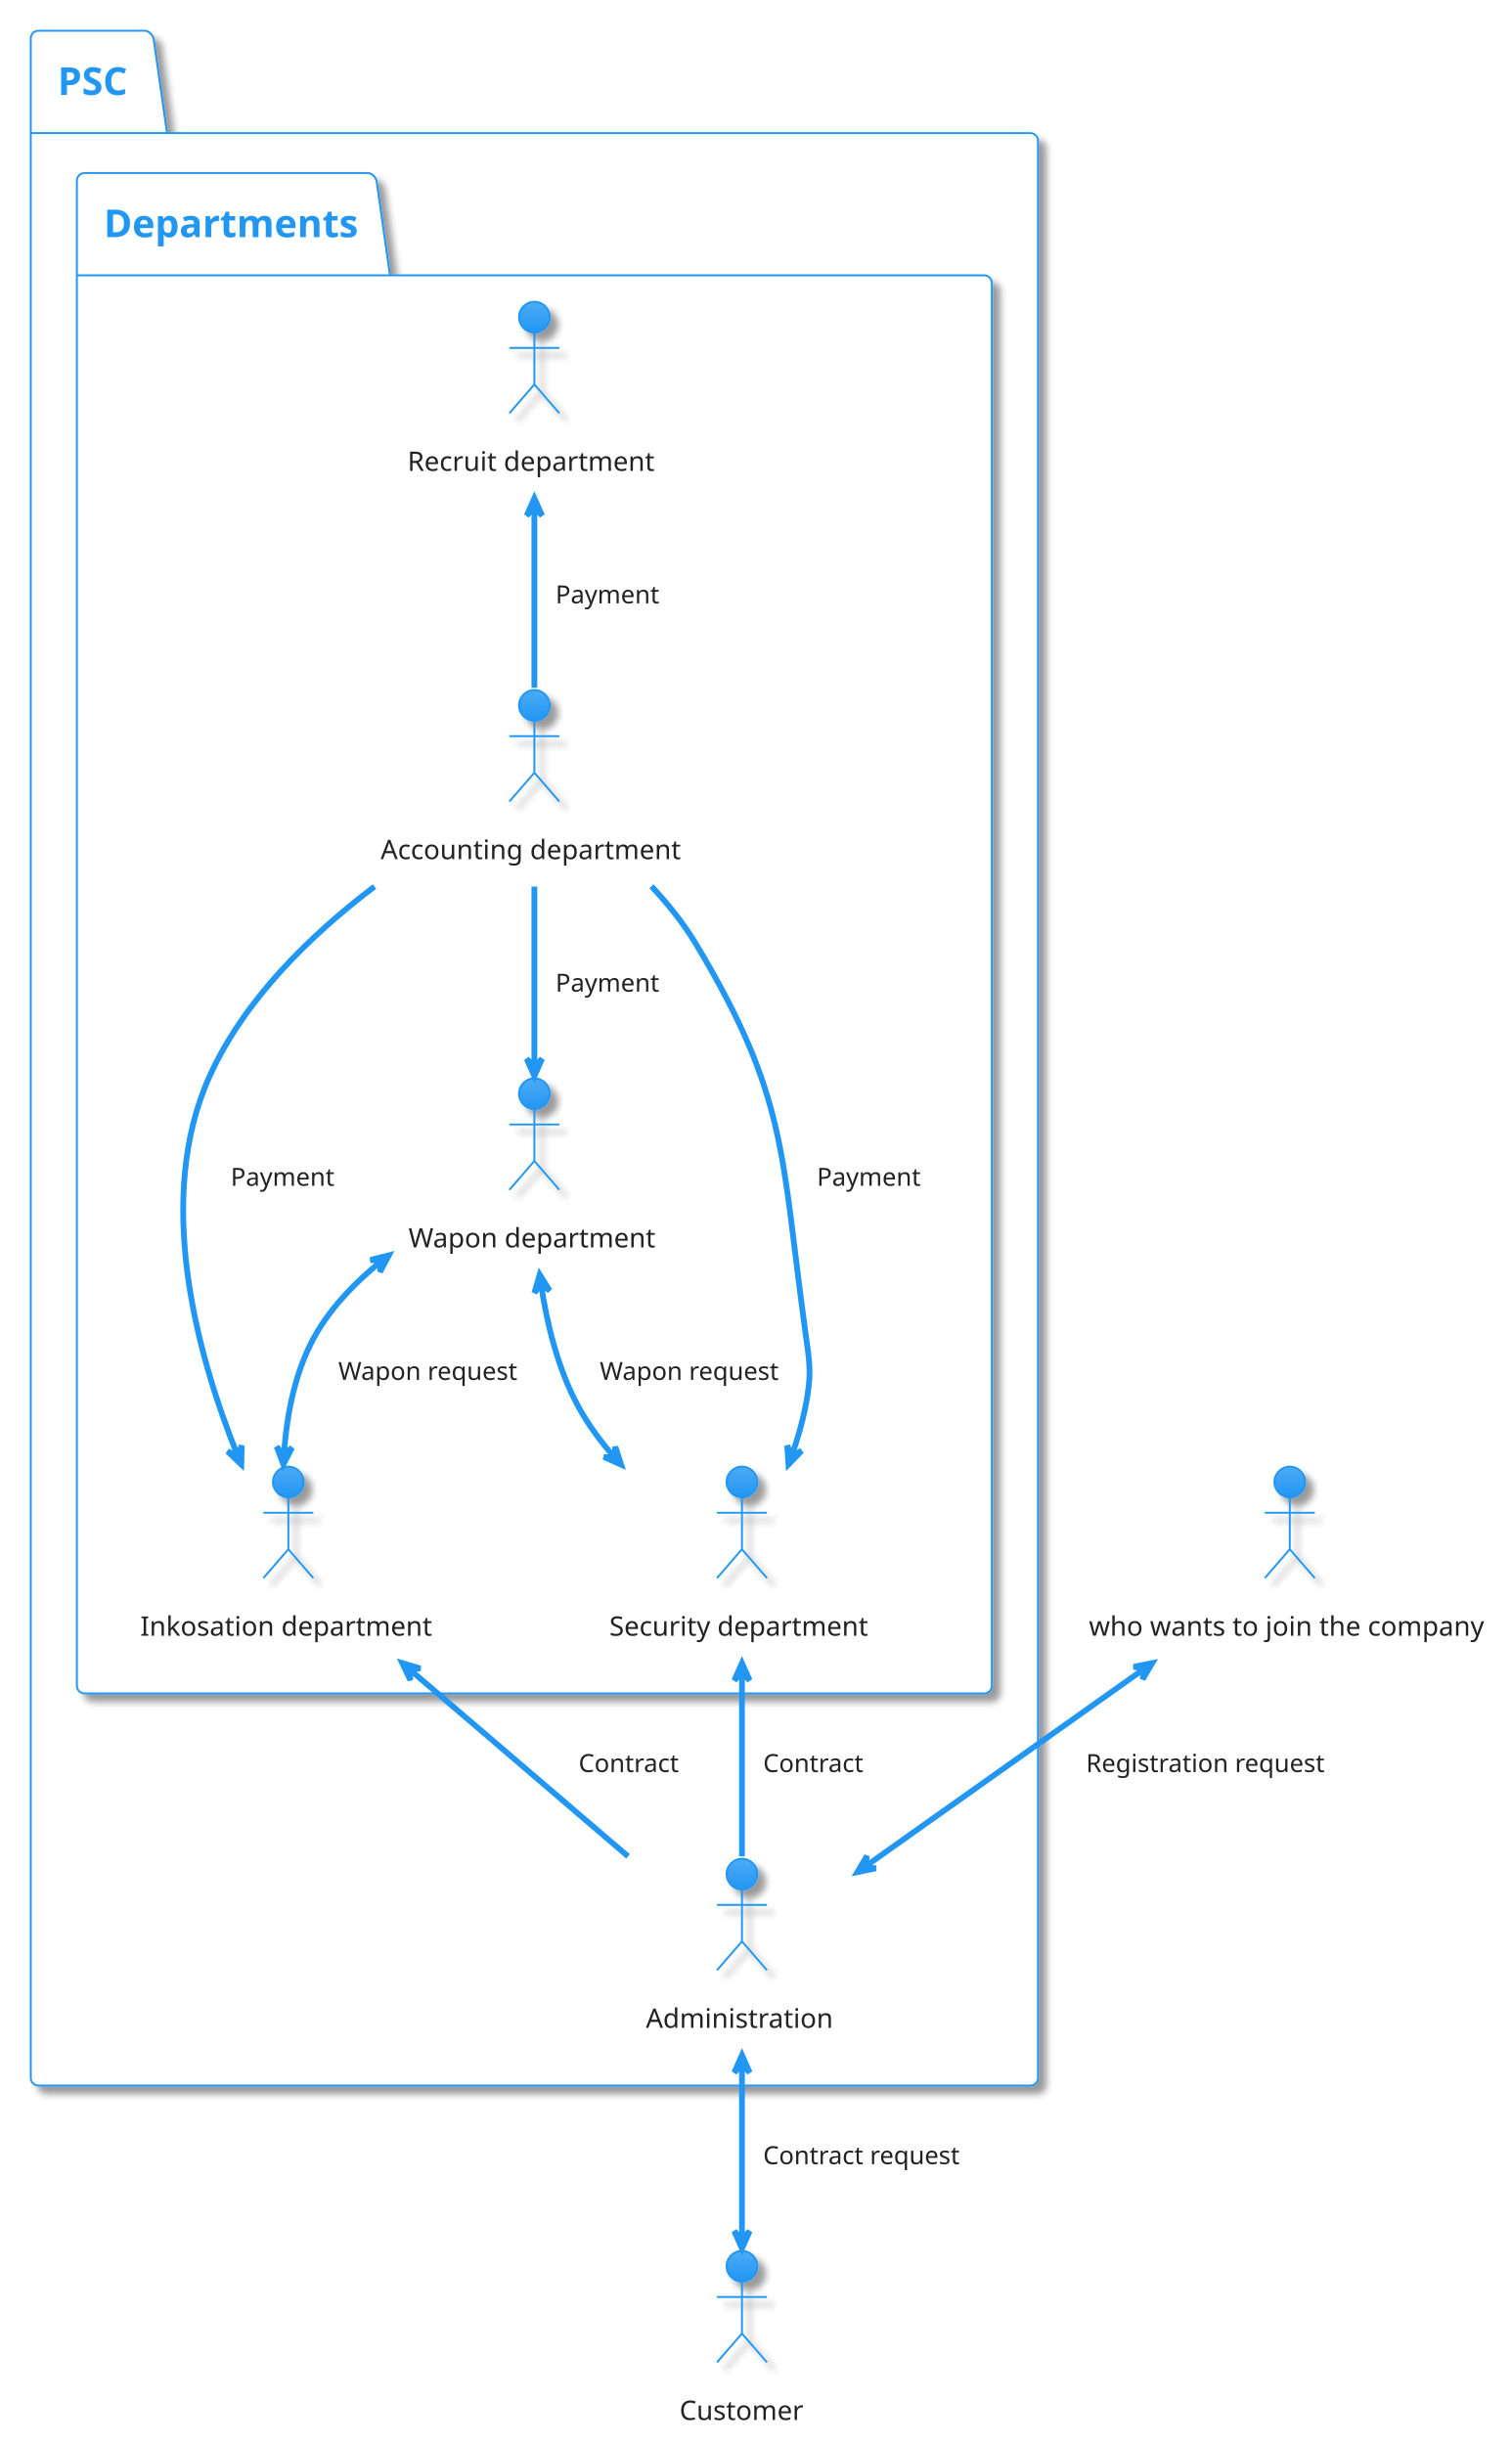
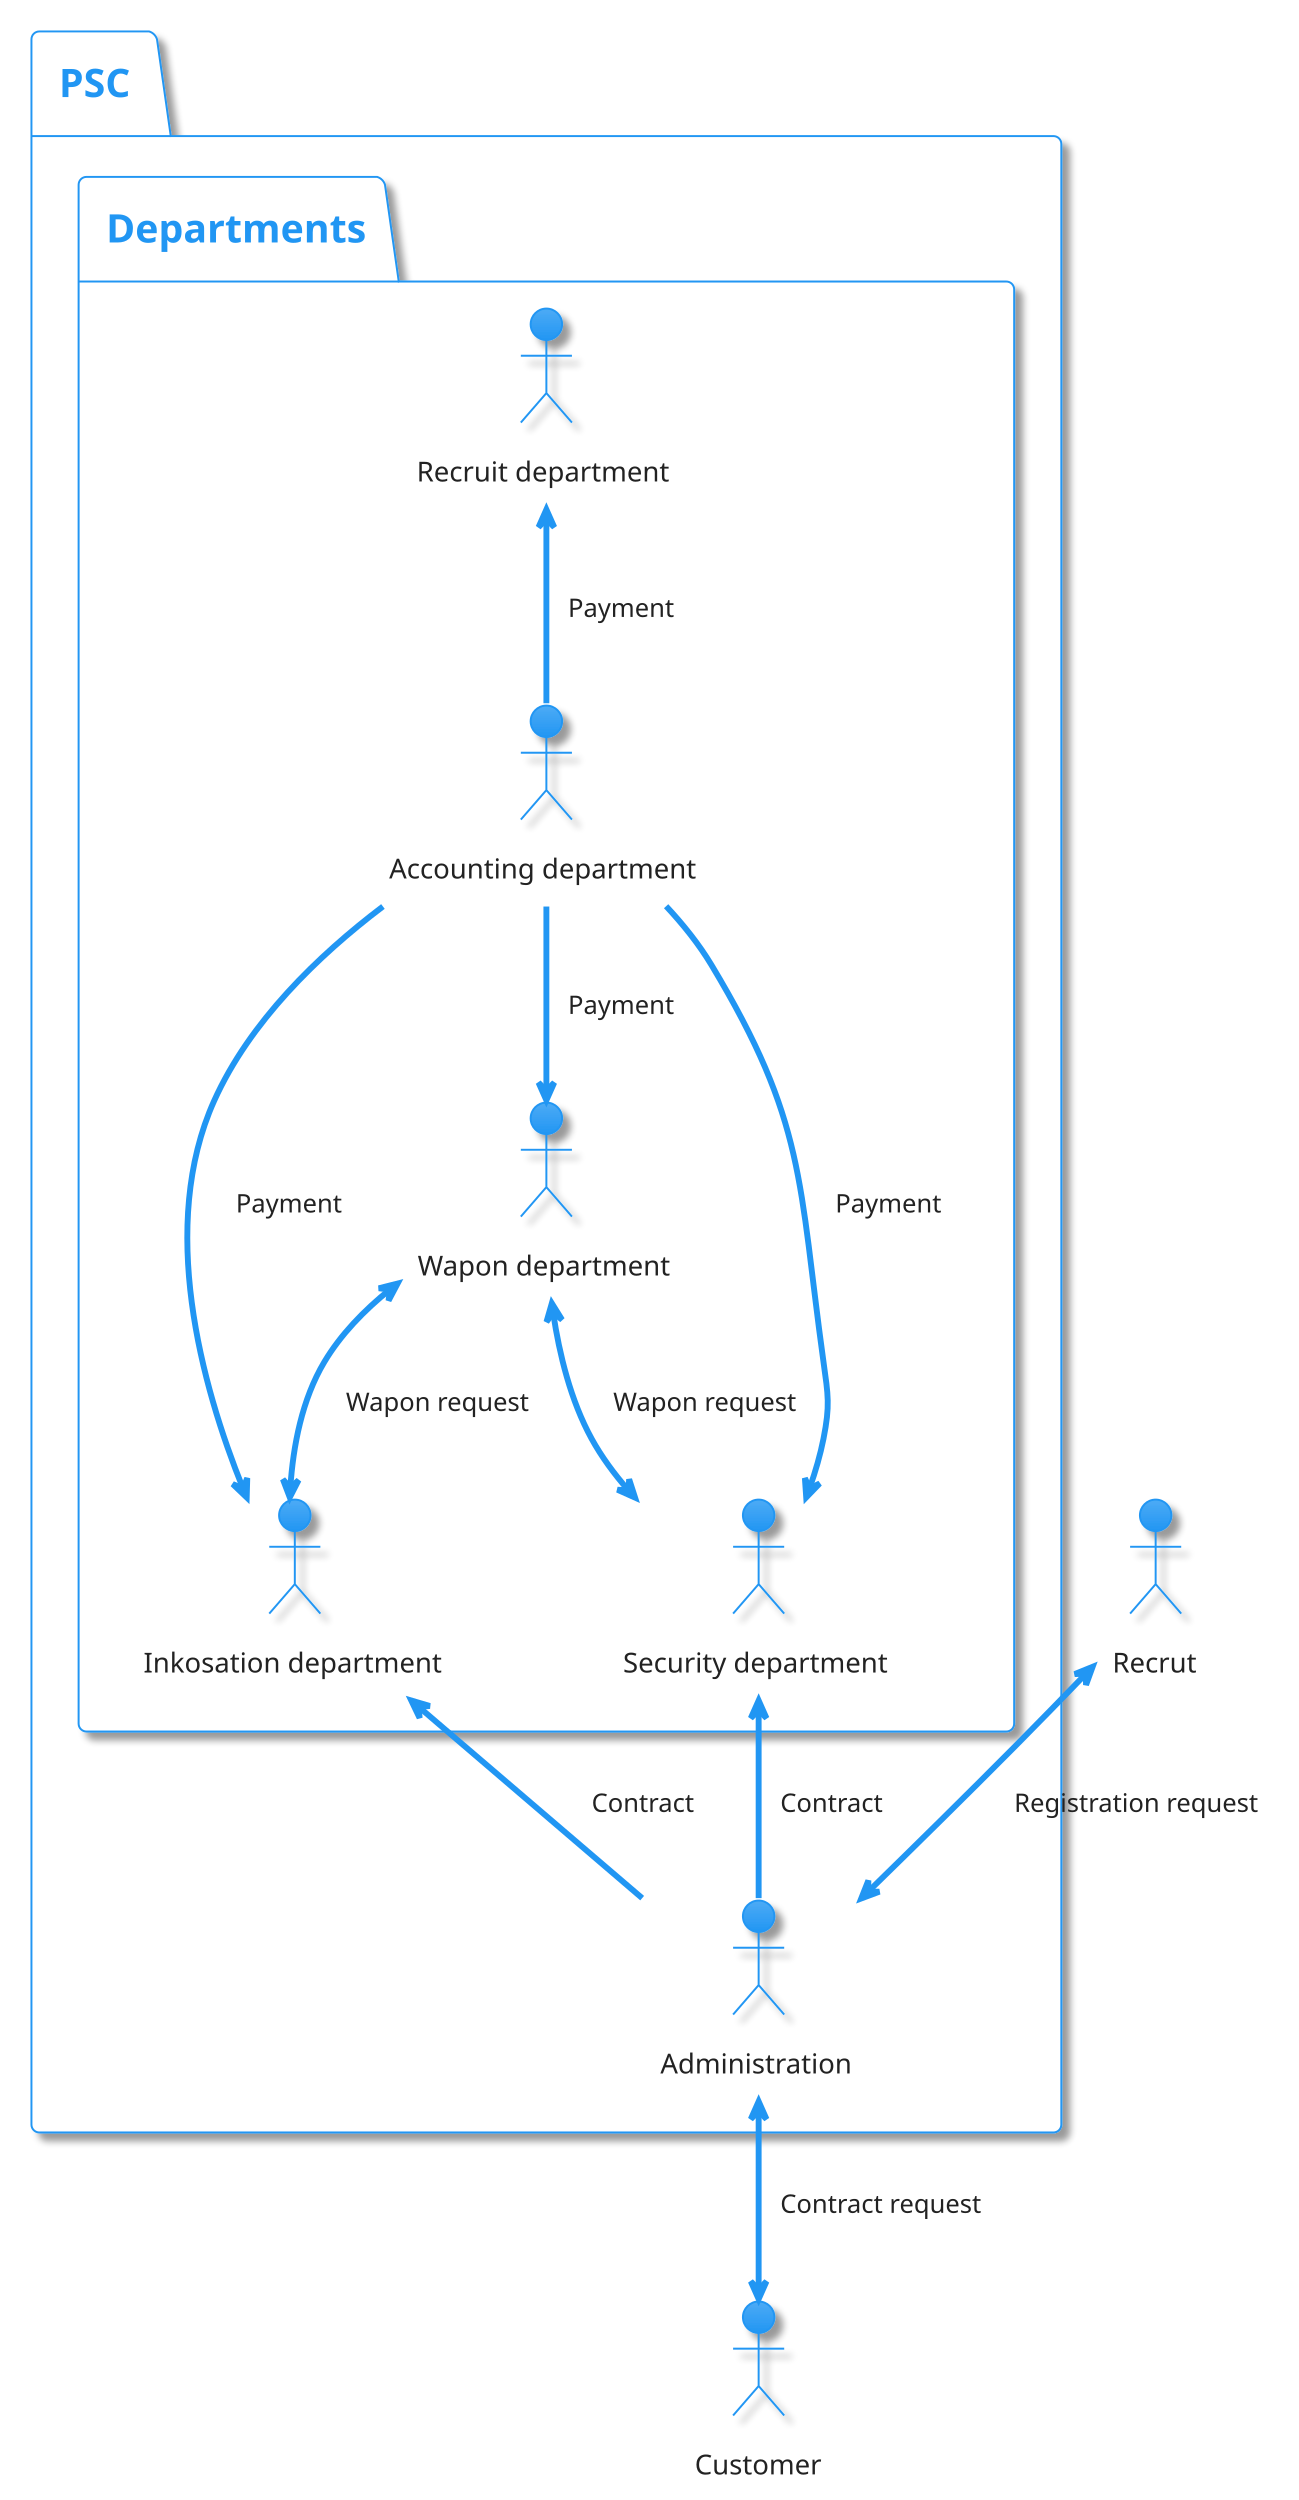
- <svg xmlns="http://www.w3.org/2000/svg" contentScriptType="application/ecmascript" contentStyleType="text/css" height="1325px" preserveAspectRatio="none" style="width:819px;height:1325px;background:#00000000;" version="1.1" viewBox="0 0 819 1325" width="819.792px" zoomAndPan="magnify">
+ <svg xmlns="http://www.w3.org/2000/svg" contentScriptType="application/ecmascript" contentStyleType="text/css" height="1325px" preserveAspectRatio="none" style="width:688px;height:1325px;background:#00000000;" version="1.1" viewBox="0 0 688 1325" width="688.542px" zoomAndPan="magnify">
  <defs>
-     <linearGradient id="gzb8qypv1wyo00" x1="50%" x2="50%" y1="0%" y2="100%">
+     <linearGradient id="g1xbhydsr8lu4h0" x1="50%" x2="50%" y1="0%" y2="100%">
      <stop offset="0%" stop-color="#FFFFFF" />
      <stop offset="100%" stop-color="#FFFFFF" />
    </linearGradient>
-     <filter height="300%" id="fzb8qypv1wyo0" width="300%" x="-1" y="-1">
+     <filter height="300%" id="f1xbhydsr8lu4h" width="300%" x="-1" y="-1">
      <feGaussianBlur result="blurOut" stdDeviation="2.083" />
      <feColorMatrix in="blurOut" result="blurOut2" type="matrix" values="0 0 0 0 0 0 0 0 0 0 0 0 0 0 0 0 0 0 .4 0" />
      <feOffset dx="4.167" dy="4.167" in="blurOut2" result="blurOut3" />
      <feBlend in="SourceGraphic" in2="blurOut3" mode="normal" />
    </filter>
-     <linearGradient id="gzb8qypv1wyo01" x1="50%" x2="50%" y1="0%" y2="100%">
+     <linearGradient id="g1xbhydsr8lu4h1" x1="50%" x2="50%" y1="0%" y2="100%">
      <stop offset="0%" stop-color="#4DABF5" />
      <stop offset="100%" stop-color="#2196F3" />
    </linearGradient>
  </defs>
  <g>
-     <path d="M20.833,16.667 L79.037,16.667 A6.25,6.25 0 0 1 83.203,20.833 L90.495,72.125 L558.333,72.125 A4.167,4.167 0 0 1 562.5,76.292 L562.5,1126.042 A4.167,4.167 0 0 1 558.333,1130.208 L20.833,1130.208 A4.167,4.167 0 0 1 16.667,1126.042 L16.667,20.833 A4.167,4.167 0 0 1 20.833,16.667 " fill="url(#gzb8qypv1wyo00)" filter="url(#fzb8qypv1wyo0)" style="stroke:#2196F3;stroke-width:1.042;" />
+     <path d="M20.833,16.667 L79.037,16.667 A6.25,6.25 0 0 1 83.203,20.833 L90.495,72.125 L558.333,72.125 A4.167,4.167 0 0 1 562.5,76.292 L562.5,1126.042 A4.167,4.167 0 0 1 558.333,1130.208 L20.833,1130.208 A4.167,4.167 0 0 1 16.667,1126.042 L16.667,20.833 A4.167,4.167 0 0 1 20.833,16.667 " fill="url(#g1xbhydsr8lu4h0)" filter="url(#f1xbhydsr8lu4h)" style="stroke:#2196F3;stroke-width:1.042;" />
    <line style="stroke:#2196F3;stroke-width:1.042;" x1="16.667" x2="90.495" y1="72.125" y2="72.125" />
    <text fill="#2196F3" font-family="&quot;Verdana&quot;" font-size="20.833" font-weight="bold" lengthAdjust="spacing" textLength="39.453" x="31.25" y="51.438">PSC</text>
-     <path d="M45.833,93.75 L199.87,93.75 A6.25,6.25 0 0 1 204.036,97.917 L211.328,149.208 L533.333,149.208 A4.167,4.167 0 0 1 537.5,153.375 L537.5,913.542 A4.167,4.167 0 0 1 533.333,917.708 L45.833,917.708 A4.167,4.167 0 0 1 41.667,913.542 L41.667,97.917 A4.167,4.167 0 0 1 45.833,93.75 " fill="url(#gzb8qypv1wyo00)" filter="url(#fzb8qypv1wyo0)" style="stroke:#2196F3;stroke-width:1.042;" />
+     <path d="M45.833,93.75 L199.87,93.75 A6.25,6.25 0 0 1 204.036,97.917 L211.328,149.208 L533.333,149.208 A4.167,4.167 0 0 1 537.5,153.375 L537.5,913.542 A4.167,4.167 0 0 1 533.333,917.708 L45.833,917.708 A4.167,4.167 0 0 1 41.667,913.542 L41.667,97.917 A4.167,4.167 0 0 1 45.833,93.75 " fill="url(#g1xbhydsr8lu4h0)" filter="url(#f1xbhydsr8lu4h)" style="stroke:#2196F3;stroke-width:1.042;" />
    <line style="stroke:#2196F3;stroke-width:1.042;" x1="41.667" x2="211.328" y1="149.208" y2="149.208" />
    <text fill="#2196F3" font-family="&quot;Verdana&quot;" font-size="20.833" font-weight="bold" lengthAdjust="spacing" textLength="135.286" x="56.25" y="128.521">Departments</text>
-     <ellipse cx="402.083" cy="1015.625" fill="url(#gzb8qypv1wyo01)" filter="url(#fzb8qypv1wyo0)" rx="8.333" ry="8.333" style="stroke:#2196F3;stroke-width:1.042;" />
-     <path d="M402.083,1023.958 L402.083,1052.083 M388.542,1032.292 L415.625,1032.292 M402.083,1052.083 L388.542,1067.708 M402.083,1052.083 L415.625,1067.708 " fill="none" filter="url(#fzb8qypv1wyo0)" style="stroke:#2196F3;stroke-width:1.042;" />
+     <ellipse cx="402.083" cy="1015.625" fill="url(#g1xbhydsr8lu4h1)" filter="url(#f1xbhydsr8lu4h)" rx="8.333" ry="8.333" style="stroke:#2196F3;stroke-width:1.042;" />
+     <path d="M402.083,1023.958 L402.083,1052.083 M388.542,1032.292 L415.625,1032.292 M402.083,1052.083 L388.542,1067.708 M402.083,1052.083 L415.625,1067.708 " fill="none" filter="url(#f1xbhydsr8lu4h)" style="stroke:#2196F3;stroke-width:1.042;" />
    <text fill="#222222" font-family="&quot;Verdana&quot;" font-size="14.583" lengthAdjust="spacing" textLength="104.167" x="350" y="1098.923">Administration</text>
-     <ellipse cx="402.083" cy="803.125" fill="url(#gzb8qypv1wyo01)" filter="url(#fzb8qypv1wyo0)" rx="8.333" ry="8.333" style="stroke:#2196F3;stroke-width:1.042;" />
-     <path d="M402.083,811.458 L402.083,839.583 M388.542,819.792 L415.625,819.792 M402.083,839.583 L388.542,855.208 M402.083,839.583 L415.625,855.208 " fill="none" filter="url(#fzb8qypv1wyo0)" style="stroke:#2196F3;stroke-width:1.042;" />
+     <ellipse cx="402.083" cy="803.125" fill="url(#g1xbhydsr8lu4h1)" filter="url(#f1xbhydsr8lu4h)" rx="8.333" ry="8.333" style="stroke:#2196F3;stroke-width:1.042;" />
+     <path d="M402.083,811.458 L402.083,839.583 M388.542,819.792 L415.625,819.792 M402.083,839.583 L388.542,855.208 M402.083,839.583 L415.625,855.208 " fill="none" filter="url(#f1xbhydsr8lu4h)" style="stroke:#2196F3;stroke-width:1.042;" />
    <text fill="#222222" font-family="&quot;Verdana&quot;" font-size="14.583" lengthAdjust="spacing" textLength="143.75" x="330.208" y="886.423">Security department</text>
-     <ellipse cx="156.25" cy="803.125" fill="url(#gzb8qypv1wyo01)" filter="url(#fzb8qypv1wyo0)" rx="8.333" ry="8.333" style="stroke:#2196F3;stroke-width:1.042;" />
-     <path d="M156.25,811.458 L156.25,839.583 M142.708,819.792 L169.792,819.792 M156.25,839.583 L142.708,855.208 M156.25,839.583 L169.792,855.208 " fill="none" filter="url(#fzb8qypv1wyo0)" style="stroke:#2196F3;stroke-width:1.042;" />
+     <ellipse cx="156.25" cy="803.125" fill="url(#g1xbhydsr8lu4h1)" filter="url(#f1xbhydsr8lu4h)" rx="8.333" ry="8.333" style="stroke:#2196F3;stroke-width:1.042;" />
+     <path d="M156.25,811.458 L156.25,839.583 M142.708,819.792 L169.792,819.792 M156.25,839.583 L142.708,855.208 M156.25,839.583 L169.792,855.208 " fill="none" filter="url(#f1xbhydsr8lu4h)" style="stroke:#2196F3;stroke-width:1.042;" />
    <text fill="#222222" font-family="&quot;Verdana&quot;" font-size="14.583" lengthAdjust="spacing" textLength="160.417" x="76.042" y="886.423">Inkosation department</text>
-     <ellipse cx="289.583" cy="592.708" fill="url(#gzb8qypv1wyo01)" filter="url(#fzb8qypv1wyo0)" rx="8.333" ry="8.333" style="stroke:#2196F3;stroke-width:1.042;" />
-     <path d="M289.583,601.042 L289.583,629.167 M276.042,609.375 L303.125,609.375 M289.583,629.167 L276.042,644.792 M289.583,629.167 L303.125,644.792 " fill="none" filter="url(#fzb8qypv1wyo0)" style="stroke:#2196F3;stroke-width:1.042;" />
+     <ellipse cx="289.583" cy="592.708" fill="url(#g1xbhydsr8lu4h1)" filter="url(#f1xbhydsr8lu4h)" rx="8.333" ry="8.333" style="stroke:#2196F3;stroke-width:1.042;" />
+     <path d="M289.583,601.042 L289.583,629.167 M276.042,609.375 L303.125,609.375 M289.583,629.167 L276.042,644.792 M289.583,629.167 L303.125,644.792 " fill="none" filter="url(#f1xbhydsr8lu4h)" style="stroke:#2196F3;stroke-width:1.042;" />
    <text fill="#222222" font-family="&quot;Verdana&quot;" font-size="14.583" lengthAdjust="spacing" textLength="136.458" x="221.354" y="676.006">Wapon department</text>
-     <ellipse cx="289.583" cy="382.292" fill="url(#gzb8qypv1wyo01)" filter="url(#fzb8qypv1wyo0)" rx="8.333" ry="8.333" style="stroke:#2196F3;stroke-width:1.042;" />
-     <path d="M289.583,390.625 L289.583,418.75 M276.042,398.958 L303.125,398.958 M289.583,418.75 L276.042,434.375 M289.583,418.75 L303.125,434.375 " fill="none" filter="url(#fzb8qypv1wyo0)" style="stroke:#2196F3;stroke-width:1.042;" />
+     <ellipse cx="289.583" cy="382.292" fill="url(#g1xbhydsr8lu4h1)" filter="url(#f1xbhydsr8lu4h)" rx="8.333" ry="8.333" style="stroke:#2196F3;stroke-width:1.042;" />
+     <path d="M289.583,390.625 L289.583,418.75 M276.042,398.958 L303.125,398.958 M289.583,418.75 L276.042,434.375 M289.583,418.75 L303.125,434.375 " fill="none" filter="url(#f1xbhydsr8lu4h)" style="stroke:#2196F3;stroke-width:1.042;" />
    <text fill="#222222" font-family="&quot;Verdana&quot;" font-size="14.583" lengthAdjust="spacing" textLength="166.667" x="206.25" y="465.589">Accounting department</text>
-     <ellipse cx="289.583" cy="171.875" fill="url(#gzb8qypv1wyo01)" filter="url(#fzb8qypv1wyo0)" rx="8.333" ry="8.333" style="stroke:#2196F3;stroke-width:1.042;" />
-     <path d="M289.583,180.208 L289.583,208.333 M276.042,188.542 L303.125,188.542 M289.583,208.333 L276.042,223.958 M289.583,208.333 L303.125,223.958 " fill="none" filter="url(#fzb8qypv1wyo0)" style="stroke:#2196F3;stroke-width:1.042;" />
+     <ellipse cx="289.583" cy="171.875" fill="url(#g1xbhydsr8lu4h1)" filter="url(#f1xbhydsr8lu4h)" rx="8.333" ry="8.333" style="stroke:#2196F3;stroke-width:1.042;" />
+     <path d="M289.583,180.208 L289.583,208.333 M276.042,188.542 L303.125,188.542 M289.583,208.333 L276.042,223.958 M289.583,208.333 L303.125,223.958 " fill="none" filter="url(#f1xbhydsr8lu4h)" style="stroke:#2196F3;stroke-width:1.042;" />
    <text fill="#222222" font-family="&quot;Verdana&quot;" font-size="14.583" lengthAdjust="spacing" textLength="137.5" x="220.833" y="255.173">Recruit department</text>
-     <ellipse cx="402.083" cy="1228.125" fill="url(#gzb8qypv1wyo01)" filter="url(#fzb8qypv1wyo0)" rx="8.333" ry="8.333" style="stroke:#2196F3;stroke-width:1.042;" />
-     <path d="M402.083,1236.458 L402.083,1264.583 M388.542,1244.792 L415.625,1244.792 M402.083,1264.583 L388.542,1280.208 M402.083,1264.583 L415.625,1280.208 " fill="none" filter="url(#fzb8qypv1wyo0)" style="stroke:#2196F3;stroke-width:1.042;" />
+     <ellipse cx="402.083" cy="1228.125" fill="url(#g1xbhydsr8lu4h1)" filter="url(#f1xbhydsr8lu4h)" rx="8.333" ry="8.333" style="stroke:#2196F3;stroke-width:1.042;" />
+     <path d="M402.083,1236.458 L402.083,1264.583 M388.542,1244.792 L415.625,1244.792 M402.083,1264.583 L388.542,1280.208 M402.083,1264.583 L415.625,1280.208 " fill="none" filter="url(#f1xbhydsr8lu4h)" style="stroke:#2196F3;stroke-width:1.042;" />
    <text fill="#222222" font-family="&quot;Verdana&quot;" font-size="14.583" lengthAdjust="spacing" textLength="67.708" x="368.229" y="1311.423">Customer</text>
-     <ellipse cx="698.958" cy="803.125" fill="url(#gzb8qypv1wyo01)" filter="url(#fzb8qypv1wyo0)" rx="8.333" ry="8.333" style="stroke:#2196F3;stroke-width:1.042;" />
-     <path d="M698.958,811.458 L698.958,839.583 M685.417,819.792 L712.5,819.792 M698.958,839.583 L685.417,855.208 M698.958,839.583 L712.5,855.208 " fill="none" filter="url(#fzb8qypv1wyo0)" style="stroke:#2196F3;stroke-width:1.042;" />
-     <text fill="#222222" font-family="&quot;Verdana&quot;" font-size="14.583" lengthAdjust="spacing" textLength="217.708" x="590.104" y="886.423">who wants to join the company</text>
+     <ellipse cx="612.5" cy="803.125" fill="url(#g1xbhydsr8lu4h1)" filter="url(#f1xbhydsr8lu4h)" rx="8.333" ry="8.333" style="stroke:#2196F3;stroke-width:1.042;" />
+     <path d="M612.5,811.458 L612.5,839.583 M598.958,819.792 L626.042,819.792 M612.5,839.583 L598.958,855.208 M612.5,839.583 L626.042,855.208 " fill="none" filter="url(#f1xbhydsr8lu4h)" style="stroke:#2196F3;stroke-width:1.042;" />
+     <text fill="#222222" font-family="&quot;Verdana&quot;" font-size="14.583" lengthAdjust="spacing" textLength="45.833" x="589.583" y="886.423">Recrut</text>
    <path d="M402.083,1119.094 C402.083,1148.385 402.083,1183.802 402.083,1213.104 " fill="none" id="adm-cus" style="stroke:#2196F3;stroke-width:3.125;" />
    <polygon fill="#2196F3" points="402.083,1218.51,406.25,1209.135,402.083,1213.302,397.917,1209.135,402.083,1218.51" style="stroke:#2196F3;stroke-width:3.125;" />
    <polygon fill="#2196F3" points="402.083,1113.76,397.917,1123.135,402.083,1118.969,406.25,1123.135,402.083,1113.76" style="stroke:#2196F3;stroke-width:3.125;" />
    <text fill="#222222" font-family="&quot;Verdana&quot;" font-size="13.542" lengthAdjust="spacing" textLength="105.208" x="413.542" y="1172.809">Contract request</text>
-     <path d="M620.062,904.365 C572.927,937.771 513.708,979.74 468.896,1011.5 " fill="none" id="req-adm" style="stroke:#2196F3;stroke-width:3.125;" />
-     <polygon fill="#2196F3" points="464.604,1014.542,474.661,1012.513,468.851,1011.527,469.837,1005.718,464.604,1014.542" style="stroke:#2196F3;stroke-width:3.125;" />
-     <polygon fill="#2196F3" points="624.427,901.26,614.369,903.282,620.178,904.272,619.188,910.081,624.427,901.26" style="stroke:#2196F3;stroke-width:3.125;" />
-     <text fill="#222222" font-family="&quot;Verdana&quot;" font-size="13.542" lengthAdjust="spacing" textLength="127.083" x="588.542" y="960.309">Registration request</text>
+     <path d="M575.417,887.219 C563.385,899.688 549.938,913.51 537.5,926.042 C512.396,951.333 484.323,978.969 460.271,1002.458 " fill="none" id="req-adm" style="stroke:#2196F3;stroke-width:3.125;" />
+     <polygon fill="#2196F3" points="456.448,1006.188,466.06,1002.602,460.168,1002.542,460.227,996.65,456.448,1006.188" style="stroke:#2196F3;stroke-width:3.125;" />
+     <polygon fill="#2196F3" points="579.094,883.396,569.587,887.252,575.479,887.145,575.586,893.037,579.094,883.396" style="stroke:#2196F3;stroke-width:3.125;" />
+     <text fill="#222222" font-family="&quot;Verdana&quot;" font-size="13.542" lengthAdjust="spacing" textLength="127.083" x="537.5" y="960.309">Registration request</text>
    <path d="M402.083,906.594 C402.083,937.708 402.083,975.74 402.083,1006.01 " fill="none" id="sec-backto-adm" style="stroke:#2196F3;stroke-width:3.125;" />
    <polygon fill="#2196F3" points="402.083,901.26,397.917,910.635,402.083,906.469,406.25,910.635,402.083,901.26" style="stroke:#2196F3;stroke-width:3.125;" />
    <text fill="#222222" font-family="&quot;Verdana&quot;" font-size="13.542" lengthAdjust="spacing" textLength="54.167" x="413.542" y="960.309">Contract</text>
    <path d="M221.948,904.667 C258.708,936.135 304.25,975.115 340.344,1006.01 " fill="none" id="ink-backto-adm" style="stroke:#2196F3;stroke-width:3.125;" />
    <polygon fill="#2196F3" points="217.969,901.26,222.395,910.516,221.931,904.641,227.805,904.177,217.969,901.26" style="stroke:#2196F3;stroke-width:3.125;" />
    <text fill="#222222" font-family="&quot;Verdana&quot;" font-size="13.542" lengthAdjust="spacing" textLength="54.167" x="313.542" y="960.309">Contract</text>
    <path d="M293.198,695.948 C296.458,717.833 302.479,742.312 313.542,762.5 C318.792,772.073 325.51,781.188 332.906,789.646 " fill="none" id="wpn-sec" style="stroke:#2196F3;stroke-width:3.125;" />
    <polygon fill="#2196F3" points="336.594,793.75,333.438,783.988,333.117,789.872,327.233,789.551,336.594,793.75" style="stroke:#2196F3;stroke-width:3.125;" />
    <polygon fill="#2196F3" points="292.469,690.74,289.626,700.597,293.182,695.899,297.881,699.455,292.469,690.74" style="stroke:#2196F3;stroke-width:3.125;" />
    <text fill="#222222" font-family="&quot;Verdana&quot;" font-size="13.542" lengthAdjust="spacing" textLength="95.833" x="325" y="747.809">Wapon request</text>
    <path d="M206.51,683.583 C193.021,694.458 180.615,707.229 171.875,721.875 C160.094,741.615 155.365,766.229 153.885,788.354 " fill="none" id="wpn-ink" style="stroke:#2196F3;stroke-width:3.125;" />
    <polygon fill="#2196F3" points="153.583,793.625,158.254,784.49,153.867,788.424,149.933,784.037,153.583,793.625" style="stroke:#2196F3;stroke-width:3.125;" />
    <polygon fill="#2196F3" points="210.729,680.271,200.783,682.785,206.633,683.488,205.93,689.338,210.729,680.271" style="stroke:#2196F3;stroke-width:3.125;" />
    <text fill="#222222" font-family="&quot;Verdana&quot;" font-size="13.542" lengthAdjust="spacing" textLength="95.833" x="183.333" y="747.809">Wapon request</text>
    <path d="M289.583,480.448 C289.583,510.188 289.583,547.375 289.583,577.917 " fill="none" id="acc-to-wpn" style="stroke:#2196F3;stroke-width:3.125;" />
    <polygon fill="#2196F3" points="289.583,583.156,293.75,573.781,289.583,577.948,285.417,573.781,289.583,583.156" style="stroke:#2196F3;stroke-width:3.125;" />
    <text fill="#222222" font-family="&quot;Verdana&quot;" font-size="13.542" lengthAdjust="spacing" textLength="56.25" x="301.042" y="537.393">Payment</text>
    <path d="M353.042,480.292 C362.052,489.938 370.479,500.458 377.083,511.458 C427.115,594.76 423.135,625.625 436.458,721.875 C438.938,739.76 439.948,744.781 436.458,762.5 C434.771,771.062 432.198,779.854 429.208,788.375 " fill="none" id="acc-to-sec" style="stroke:#2196F3;stroke-width:3.125;" />
    <polygon fill="#2196F3" points="427.292,793.635,434.418,786.256,429.076,788.742,426.59,783.4,427.292,793.635" style="stroke:#2196F3;stroke-width:3.125;" />
    <text fill="#222222" font-family="&quot;Verdana&quot;" font-size="13.542" lengthAdjust="spacing" textLength="56.25" x="442.708" y="642.601">Payment</text>
    <path d="M289.583,275.26 C289.583,305.823 289.583,343 289.583,372.74 " fill="none" id="rec-backto-acc" style="stroke:#2196F3;stroke-width:3.125;" />
    <polygon fill="#2196F3" points="289.583,270.031,285.417,279.406,289.583,275.24,293.75,279.406,289.583,270.031" style="stroke:#2196F3;stroke-width:3.125;" />
    <text fill="#222222" font-family="&quot;Verdana&quot;" font-size="13.542" lengthAdjust="spacing" textLength="56.25" x="301.042" y="326.976">Payment</text>
    <path d="M202.958,480.438 C168.354,506.646 132.312,541.667 113.542,583.333 C83.656,649.656 106.604,733.75 128.75,788.75 " fill="none" id="acc-to-ink" style="stroke:#2196F3;stroke-width:3.125;" />
    <polygon fill="#2196F3" points="130.75,793.646,131.044,783.391,128.772,788.828,123.335,786.555,130.75,793.646" style="stroke:#2196F3;stroke-width:3.125;" />
    <text fill="#222222" font-family="&quot;Verdana&quot;" font-size="13.542" lengthAdjust="spacing" textLength="56.25" x="125" y="642.601">Payment</text>
  </g>
</svg>
